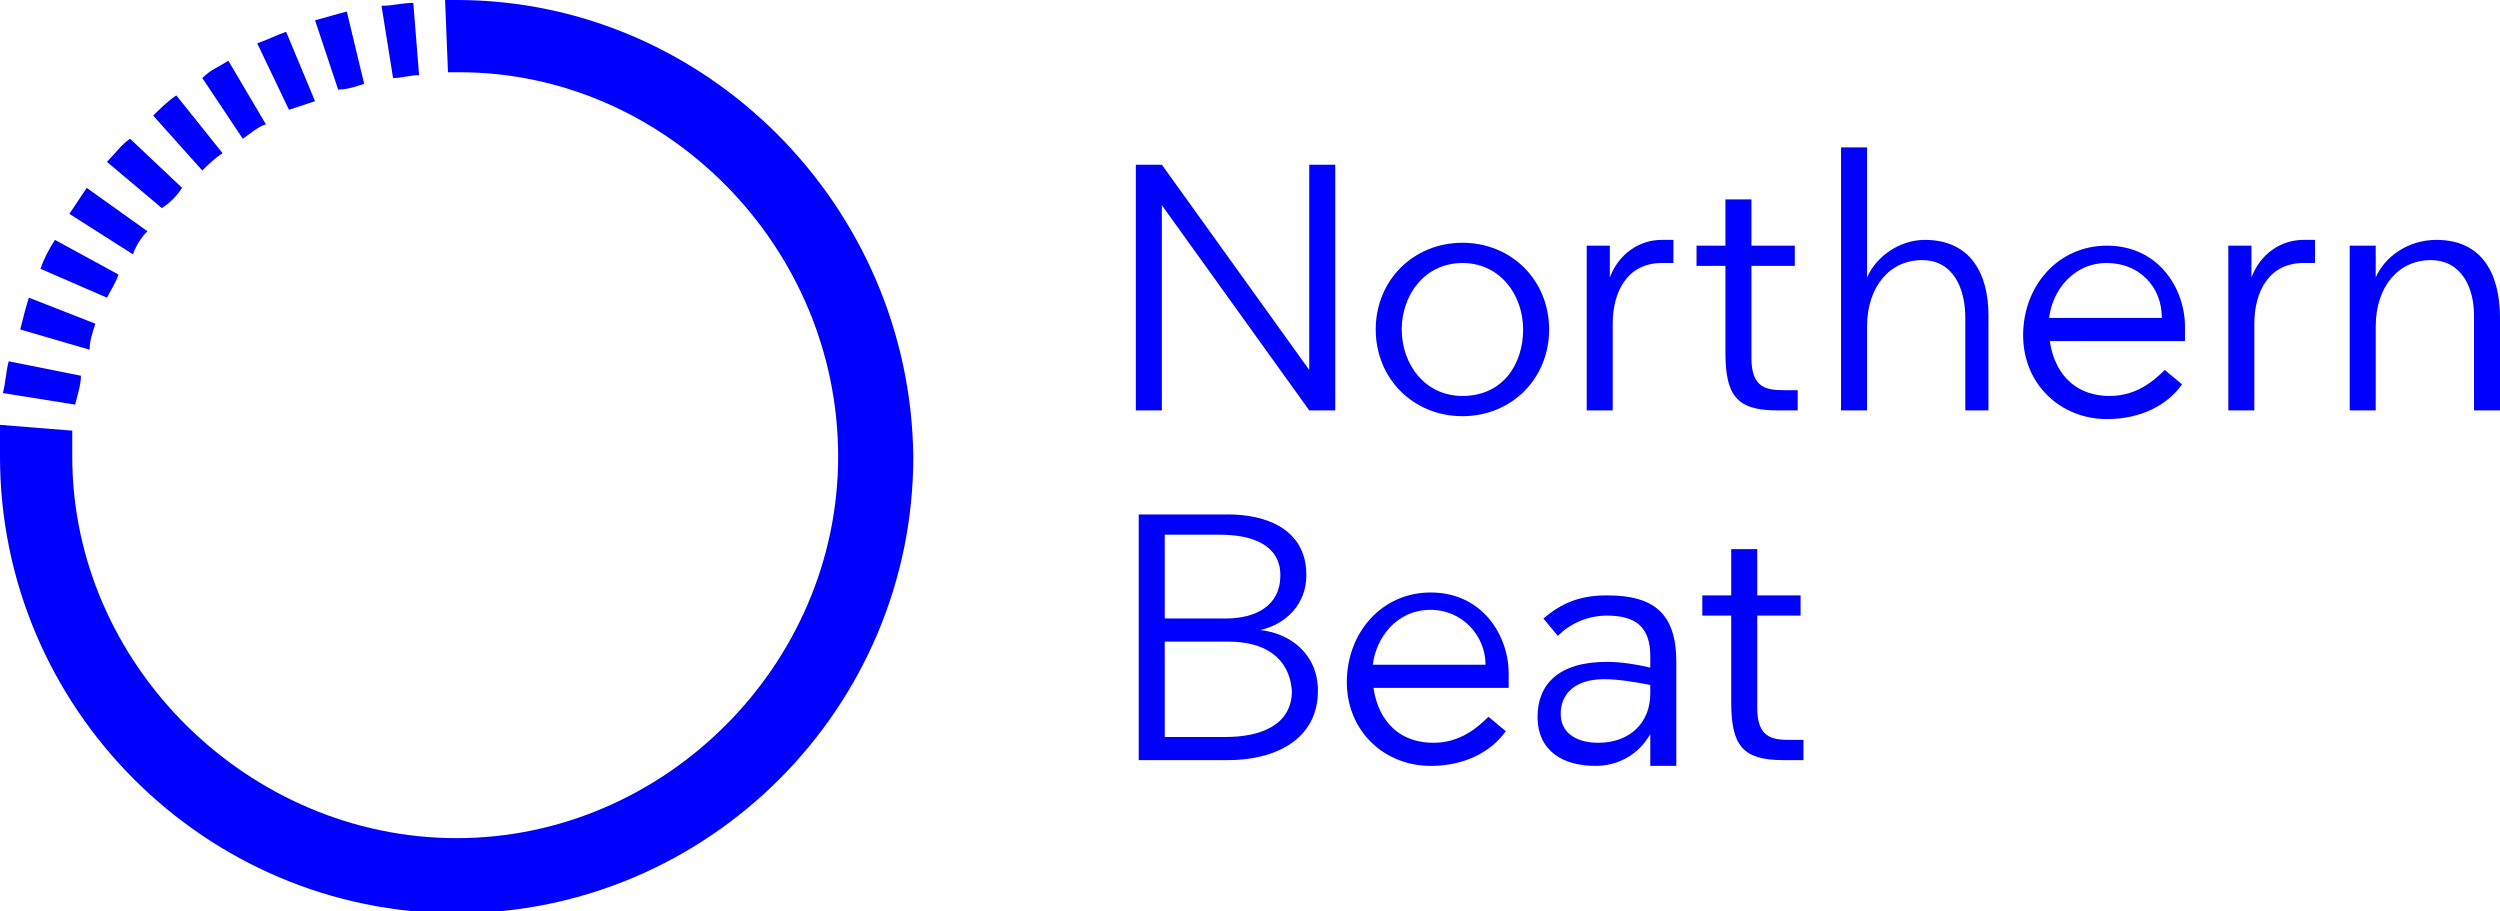
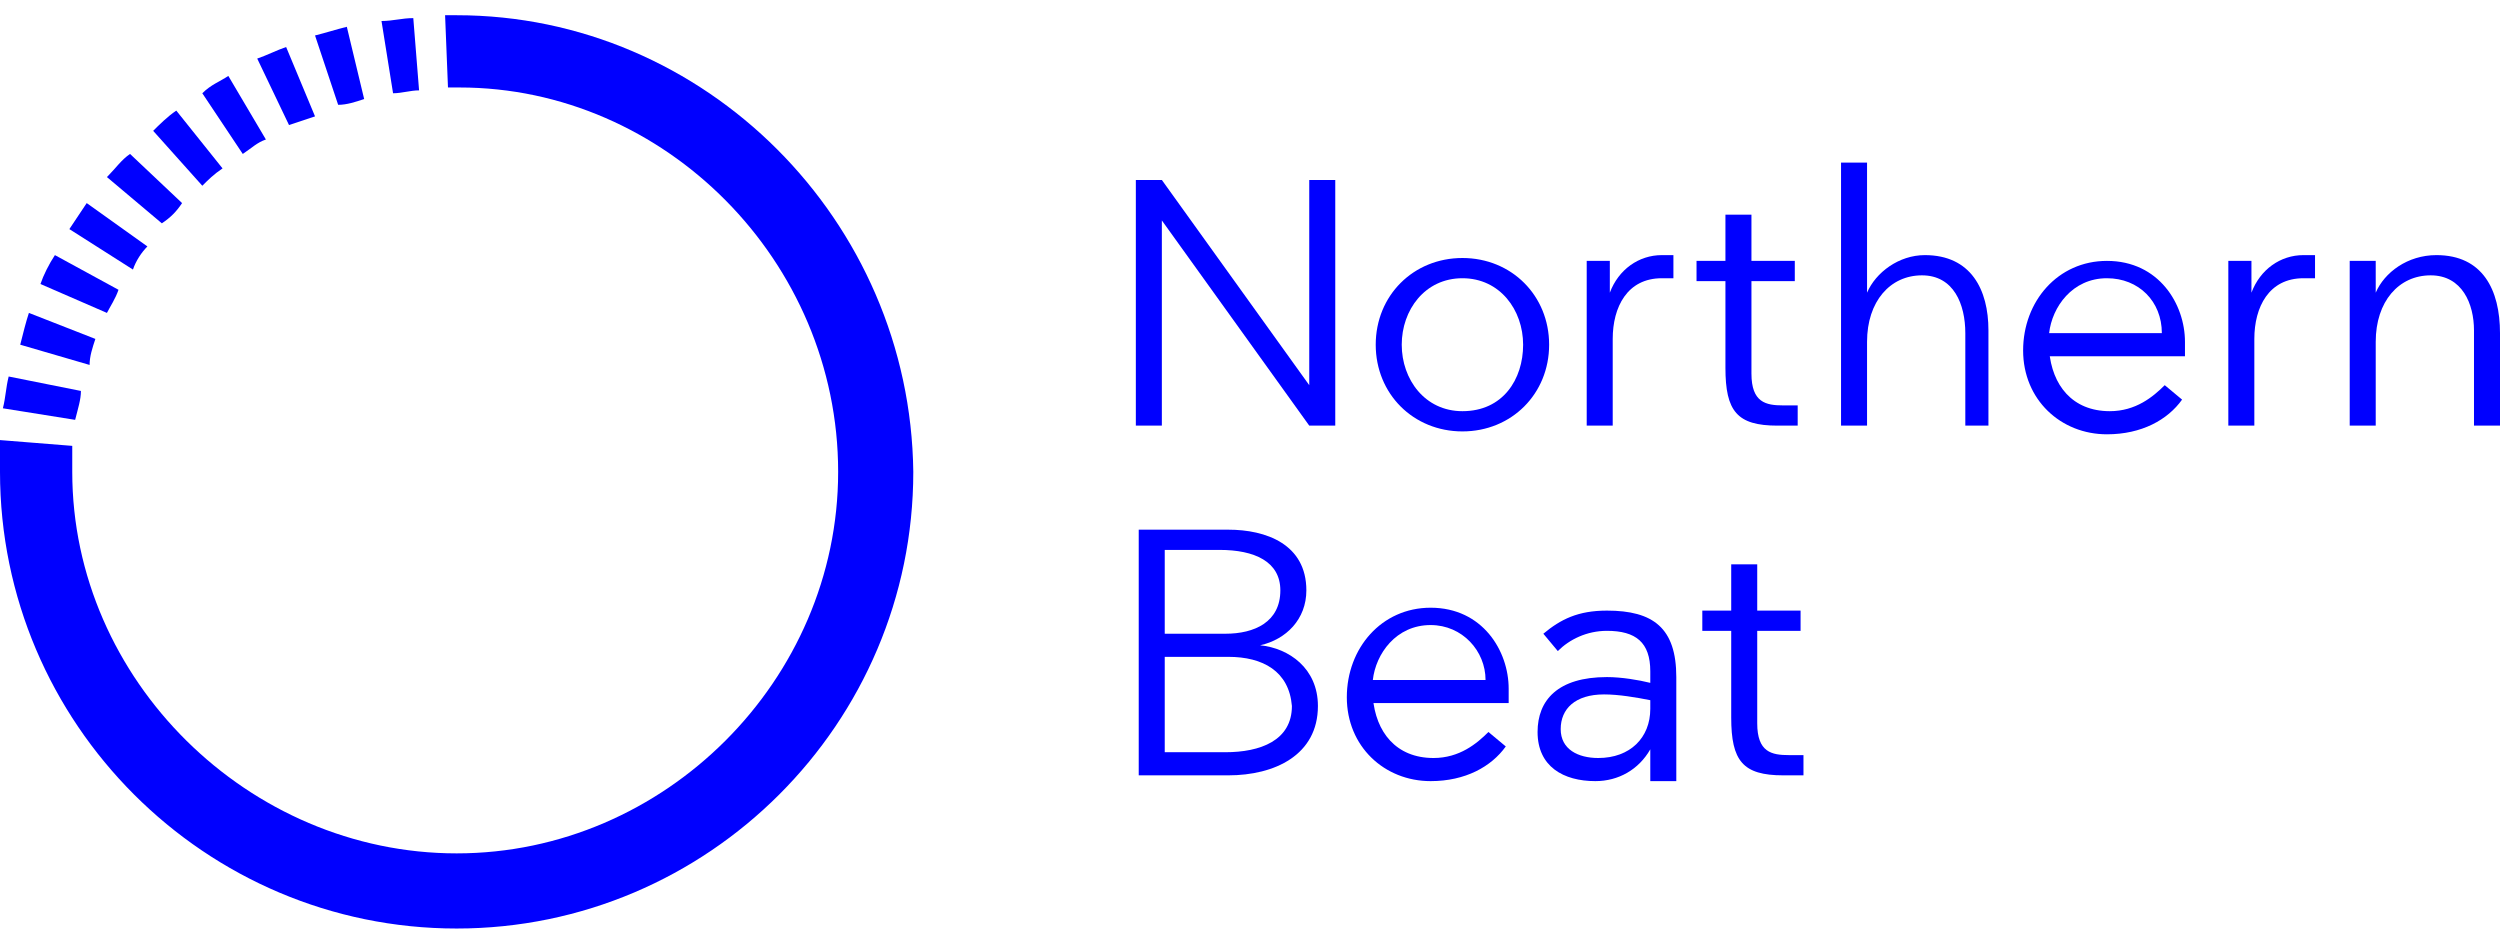
- <svg xmlns="http://www.w3.org/2000/svg" version="1.1" id="Layer_1" x="0px" y="0px" viewBox="0 0 86.5 31.5" enable-background="new 0 0 86.5 31.5" xml:space="preserve">
-   <g id="tekst">
-     <path fill="#0000FF" d="M45.3,14.2l-5.1-7.1h0v7.1h-0.9V5.7h0.9l5.1,7.1V5.7h0.9v8.5H45.3z" />
-     <path fill="#0000FF" d="M50.6,14.4c-1.7,0-3-1.3-3-3s1.3-3,3-3s3,1.3,3,3S52.3,14.4,50.6,14.4z M50.6,9.1c-1.3,0-2.1,1.1-2.1,2.3   s0.8,2.3,2.1,2.3c1.4,0,2.1-1.1,2.1-2.3S51.9,9.1,50.6,9.1z" />
-     <path fill="#0000FF" d="M57.5,8.3c0.1,0,0.3,0,0.4,0v0.8c-0.1,0-0.3,0-0.4,0c-1.2,0-1.7,1-1.7,2.1v3h-0.9V8.5h0.8v1.1h0   C56,8.8,56.7,8.3,57.5,8.3z" />
-     <path fill="#0000FF" d="M61.5,14.2c-1.4,0-1.8-0.5-1.8-2v-3h-1V8.5h1V6.9h0.9v1.6h1.5v0.7h-1.5v3.2c0,1,0.5,1.1,1.1,1.1h0.5v0.7   H61.5z" />
-     <path fill="#0000FF" d="M64.6,9.6c0.3-0.7,1.1-1.3,2-1.3c1.6,0,2.2,1.2,2.2,2.6v3.3H68V11C68,10,67.6,9,66.5,9   c-1.1,0-1.9,0.9-1.9,2.3v2.9h-0.9V5.1h0.9L64.6,9.6L64.6,9.6z" />
-     <path fill="#0000FF" d="M70.9,11.6c0.1,1.2,0.8,2.1,2.1,2.1c0.9,0,1.5-0.5,1.9-0.9l0.6,0.5c-0.5,0.7-1.4,1.2-2.6,1.2   c-1.6,0-2.9-1.2-2.9-2.9c0-1.7,1.2-3.1,2.9-3.1c1.8,0,2.7,1.5,2.7,2.8c0,0.2,0,0.3,0,0.5H70.9z M72.9,9.1c-1.2,0-1.9,1-2,1.9h3.9   C74.8,9.9,74,9.1,72.9,9.1z" />
-     <path fill="#0000FF" d="M79.7,8.3c0.1,0,0.3,0,0.4,0v0.8c-0.1,0-0.3,0-0.4,0c-1.2,0-1.7,1-1.7,2.1v3h-0.9V8.5h0.8v1.1h0   C78.2,8.8,78.9,8.3,79.7,8.3z" />
-     <path fill="#0000FF" d="M84.3,8.3c1.6,0,2.2,1.2,2.2,2.7v3.2h-0.9v-3.3c0-0.9-0.4-1.9-1.5-1.9c-1.1,0-1.9,0.9-1.9,2.3v2.9h-0.9V8.5   h0.9v1.1h0C82.5,8.9,83.3,8.3,84.3,8.3z" />
-     <path fill="#0000FF" d="M42.5,26.3h-3.1v-8.5h3.1c1.3,0,2.7,0.5,2.7,2.1c0,1-0.7,1.7-1.6,1.9v0c1,0.1,2,0.8,2,2.1   C45.6,25.6,44.1,26.3,42.5,26.3z M42.2,18.5h-1.9v2.9h2.1c1,0,1.9-0.4,1.9-1.5C44.3,18.9,43.4,18.5,42.2,18.5z M42.5,22.2h-2.2v3.3   h2.1c1.2,0,2.3-0.4,2.3-1.6C44.6,22.7,43.7,22.2,42.5,22.2z" />
-     <path fill="#0000FF" d="M47.5,23.6c0.1,1.2,0.8,2.1,2.1,2.1c0.9,0,1.5-0.5,1.9-0.9l0.6,0.5c-0.5,0.7-1.4,1.2-2.6,1.2   c-1.6,0-2.9-1.2-2.9-2.9c0-1.7,1.2-3.1,2.9-3.1c1.8,0,2.7,1.5,2.7,2.8c0,0.2,0,0.3,0,0.5H47.5z M49.5,21.1c-1.2,0-1.9,1-2,1.9h3.9   C51.4,22,50.6,21.1,49.5,21.1z" />
-     <path fill="#0000FF" d="M57.1,26.3v-0.9h0c-0.4,0.7-1.1,1.1-1.9,1.1c-1.1,0-2-0.5-2-1.7c0-1.1,0.7-1.9,2.4-1.9   c0.5,0,1.1,0.1,1.5,0.2v-0.4c0-1-0.5-1.4-1.5-1.4c-0.7,0-1.3,0.3-1.7,0.7l-0.5-0.6c0.6-0.5,1.2-0.8,2.2-0.8c1.6,0,2.4,0.6,2.4,2.3   v3.6H57.1z M57.1,23.7c-0.5-0.1-1.1-0.2-1.6-0.2c-1,0-1.5,0.5-1.5,1.2c0,0.7,0.6,1,1.3,1c1.1,0,1.8-0.7,1.8-1.7V23.7z" />
-     <path fill="#0000FF" d="M61.7,26.3c-1.4,0-1.8-0.5-1.8-2v-3h-1v-0.7h1V19h0.9v1.6h1.5v0.7h-1.5v3.2c0,1,0.5,1.1,1.1,1.1h0.5v0.7   H61.7z" />
+ <svg xmlns="http://www.w3.org/2000/svg" version="1.1" id="Layer_1" x="0px" y="0px" width="186" height="70" viewBox="0 0 86.5 31.5" enable-background="new 0 0 86.5 31.5" xml:space="preserve">
+   <g fill="#0000ff" id="tekst">
+     <path d="M45.3,14.2l-5.1-7.1h0v7.1h-0.9V5.7h0.9l5.1,7.1V5.7h0.9v8.5H45.3z" />
+     <path d="M50.6,14.4c-1.7,0-3-1.3-3-3s1.3-3,3-3s3,1.3,3,3S52.3,14.4,50.6,14.4z M50.6,9.1c-1.3,0-2.1,1.1-2.1,2.3        s0.8,2.3,2.1,2.3c1.4,0,2.1-1.1,2.1-2.3S51.9,9.1,50.6,9.1z" />
+     <path d="M57.5,8.3c0.1,0,0.3,0,0.4,0v0.8c-0.1,0-0.3,0-0.4,0c-1.2,0-1.7,1-1.7,2.1v3h-0.9V8.5h0.8v1.1h0        C56,8.8,56.7,8.3,57.5,8.3z" />
+     <path d="M61.5,14.2c-1.4,0-1.8-0.5-1.8-2v-3h-1V8.5h1V6.9h0.9v1.6h1.5v0.7h-1.5v3.2c0,1,0.5,1.1,1.1,1.1h0.5v0.7        H61.5z" />
+     <path d="M64.6,9.6c0.3-0.7,1.1-1.3,2-1.3c1.6,0,2.2,1.2,2.2,2.6v3.3H68V11C68,10,67.6,9,66.5,9        c-1.1,0-1.9,0.9-1.9,2.3v2.9h-0.9V5.1h0.9L64.6,9.6L64.6,9.6z" />
+     <path d="M70.9,11.6c0.1,1.2,0.8,2.1,2.1,2.1c0.9,0,1.5-0.5,1.9-0.9l0.6,0.5c-0.5,0.7-1.4,1.2-2.6,1.2        c-1.6,0-2.9-1.2-2.9-2.9c0-1.7,1.2-3.1,2.9-3.1c1.8,0,2.7,1.5,2.7,2.8c0,0.2,0,0.3,0,0.5H70.9z M72.9,9.1c-1.2,0-1.9,1-2,1.9h3.9        C74.8,9.9,74,9.1,72.9,9.1z" />
+     <path d="M79.7,8.3c0.1,0,0.3,0,0.4,0v0.8c-0.1,0-0.3,0-0.4,0c-1.2,0-1.7,1-1.7,2.1v3h-0.9V8.5h0.8v1.1h0        C78.2,8.8,78.9,8.3,79.7,8.3z" />
+     <path d="M84.3,8.3c1.6,0,2.2,1.2,2.2,2.7v3.2h-0.9v-3.3c0-0.9-0.4-1.9-1.5-1.9c-1.1,0-1.9,0.9-1.9,2.3v2.9h-0.9V8.5        h0.9v1.1h0C82.5,8.9,83.3,8.3,84.3,8.3z" />
+     <path d="M42.5,26.3h-3.1v-8.5h3.1c1.3,0,2.7,0.5,2.7,2.1c0,1-0.7,1.7-1.6,1.9v0c1,0.1,2,0.8,2,2.1        C45.6,25.6,44.1,26.3,42.5,26.3z M42.2,18.5h-1.9v2.9h2.1c1,0,1.9-0.4,1.9-1.5C44.3,18.9,43.4,18.5,42.2,18.5z M42.5,22.2h-2.2v3.3        h2.1c1.2,0,2.3-0.4,2.3-1.6C44.6,22.7,43.7,22.2,42.5,22.2z" />
+     <path d="M47.5,23.6c0.1,1.2,0.8,2.1,2.1,2.1c0.9,0,1.5-0.5,1.9-0.9l0.6,0.5c-0.5,0.7-1.4,1.2-2.6,1.2        c-1.6,0-2.9-1.2-2.9-2.9c0-1.7,1.2-3.1,2.9-3.1c1.8,0,2.7,1.5,2.7,2.8c0,0.2,0,0.3,0,0.5H47.5z M49.5,21.1c-1.2,0-1.9,1-2,1.9h3.9        C51.4,22,50.6,21.1,49.5,21.1z" />
+     <path d="M57.1,26.3v-0.9h0c-0.4,0.7-1.1,1.1-1.9,1.1c-1.1,0-2-0.5-2-1.7c0-1.1,0.7-1.9,2.4-1.9        c0.5,0,1.1,0.1,1.5,0.2v-0.4c0-1-0.5-1.4-1.5-1.4c-0.7,0-1.3,0.3-1.7,0.7l-0.5-0.6c0.6-0.5,1.2-0.8,2.2-0.8c1.6,0,2.4,0.6,2.4,2.3        v3.6H57.1z M57.1,23.7c-0.5-0.1-1.1-0.2-1.6-0.2c-1,0-1.5,0.5-1.5,1.2c0,0.7,0.6,1,1.3,1c1.1,0,1.8-0.7,1.8-1.7V23.7z" />
+     <path d="M61.7,26.3c-1.4,0-1.8-0.5-1.8-2v-3h-1v-0.7h1V19h0.9v1.6h1.5v0.7h-1.5v3.2c0,1,0.5,1.1,1.1,1.1h0.5v0.7        H61.7z" />
  </g>
-   <g id="sirkel">
-     <path fill="#0000FF" d="M10.9,3.5L9.9,1.1c-0.3,0.1-0.7,0.3-1,0.4L10,3.8C10.3,3.7,10.6,3.6,10.9,3.5z" />
-     <path fill="#0000FF" d="M9.2,4.3L7.9,2.1C7.6,2.3,7.3,2.4,7,2.7l1.4,2.1C8.7,4.6,8.9,4.4,9.2,4.3z" />
-     <path fill="#0000FF" d="M12.6,2.9L12,0.4c-0.4,0.1-0.7,0.2-1.1,0.3l0.8,2.4C12,3.1,12.3,3,12.6,2.9z" />
-     <path fill="#0000FF" d="M14.5,2.6l-0.2-2.5c-0.4,0-0.7,0.1-1.1,0.1l0.4,2.5C13.9,2.7,14.2,2.6,14.5,2.6z" />
-     <path fill="#0000FF" d="M7.7,5.3l-1.6-2C5.8,3.5,5.5,3.8,5.3,4L7,5.9C7.2,5.7,7.4,5.5,7.7,5.3z" />
-     <path fill="#0000FF" d="M2.8,13l-2.5-0.5c-0.1,0.4-0.1,0.7-0.2,1.1l2.5,0.4C2.7,13.6,2.8,13.3,2.8,13z" />
-     <path fill="#0000FF" d="M4.1,9.5L1.9,8.3C1.7,8.6,1.5,9,1.4,9.3l2.3,1C3.8,10.1,4,9.8,4.1,9.5z" />
-     <path fill="#0000FF" d="M6.3,6.5L4.5,4.8C4.2,5,4,5.3,3.7,5.6l1.9,1.6C5.9,7,6.1,6.8,6.3,6.5z" />
-     <path fill="#0000FF" d="M3.3,11.2L1,10.3c-0.1,0.3-0.2,0.7-0.3,1.1l2.4,0.7C3.1,11.8,3.2,11.5,3.3,11.2z" />
-     <path fill="#0000FF" d="M5.1,8L3,6.5C2.8,6.8,2.6,7.1,2.4,7.4l2.2,1.4C4.7,8.5,4.9,8.2,5.1,8z" />
-     <path fill="#0000FF" d="M15.8,0c-0.1,0-0.3,0-0.4,0l0.1,2.5c0.1,0,0.2,0,0.4,0C23,2.5,29,8.5,29,15.8C29,23,23,29,15.8,29   S2.5,23,2.5,15.8c0-0.3,0-0.6,0-0.9L0,14.7c0,0.4,0,0.7,0,1.1c0,8.7,7.1,15.8,15.8,15.8c8.7,0,15.8-7.1,15.8-15.8   C31.5,7.1,24.4,0,15.8,0" />
+   <g fill="#0000ff" id="sirkel">
+     <path d="M10.9,3.5L9.9,1.1c-0.3,0.1-0.7,0.3-1,0.4L10,3.8C10.3,3.7,10.6,3.6,10.9,3.5z" />
+     <path d="M9.2,4.3L7.9,2.1C7.6,2.3,7.3,2.4,7,2.7l1.4,2.1C8.7,4.6,8.9,4.4,9.2,4.3z" />
+     <path d="M12.6,2.9L12,0.4c-0.4,0.1-0.7,0.2-1.1,0.3l0.8,2.4C12,3.1,12.3,3,12.6,2.9z" />
+     <path d="M14.5,2.6l-0.2-2.5c-0.4,0-0.7,0.1-1.1,0.1l0.4,2.5C13.9,2.7,14.2,2.6,14.5,2.6z" />
+     <path d="M7.7,5.3l-1.6-2C5.8,3.5,5.5,3.8,5.3,4L7,5.9C7.2,5.7,7.4,5.5,7.7,5.3z" />
+     <path d="M2.8,13l-2.5-0.5c-0.1,0.4-0.1,0.7-0.2,1.1l2.5,0.4C2.7,13.6,2.8,13.3,2.8,13z" />
+     <path d="M4.1,9.5L1.9,8.3C1.7,8.6,1.5,9,1.4,9.3l2.3,1C3.8,10.1,4,9.8,4.1,9.5z" />
+     <path d="M6.3,6.5L4.5,4.8C4.2,5,4,5.3,3.7,5.6l1.9,1.6C5.9,7,6.1,6.8,6.3,6.5z" />
+     <path d="M3.3,11.2L1,10.3c-0.1,0.3-0.2,0.7-0.3,1.1l2.4,0.7C3.1,11.8,3.2,11.5,3.3,11.2z" />
+     <path d="M5.1,8L3,6.5C2.8,6.8,2.6,7.1,2.4,7.4l2.2,1.4C4.7,8.5,4.9,8.2,5.1,8z" />
+     <path d="M15.8,0c-0.1,0-0.3,0-0.4,0l0.1,2.5c0.1,0,0.2,0,0.4,0C23,2.5,29,8.5,29,15.8C29,23,23,29,15.8,29        S2.5,23,2.5,15.8c0-0.3,0-0.6,0-0.9L0,14.7c0,0.4,0,0.7,0,1.1c0,8.7,7.1,15.8,15.8,15.8c8.7,0,15.8-7.1,15.8-15.8        C31.5,7.1,24.4,0,15.8,0" />
  </g>
</svg>
